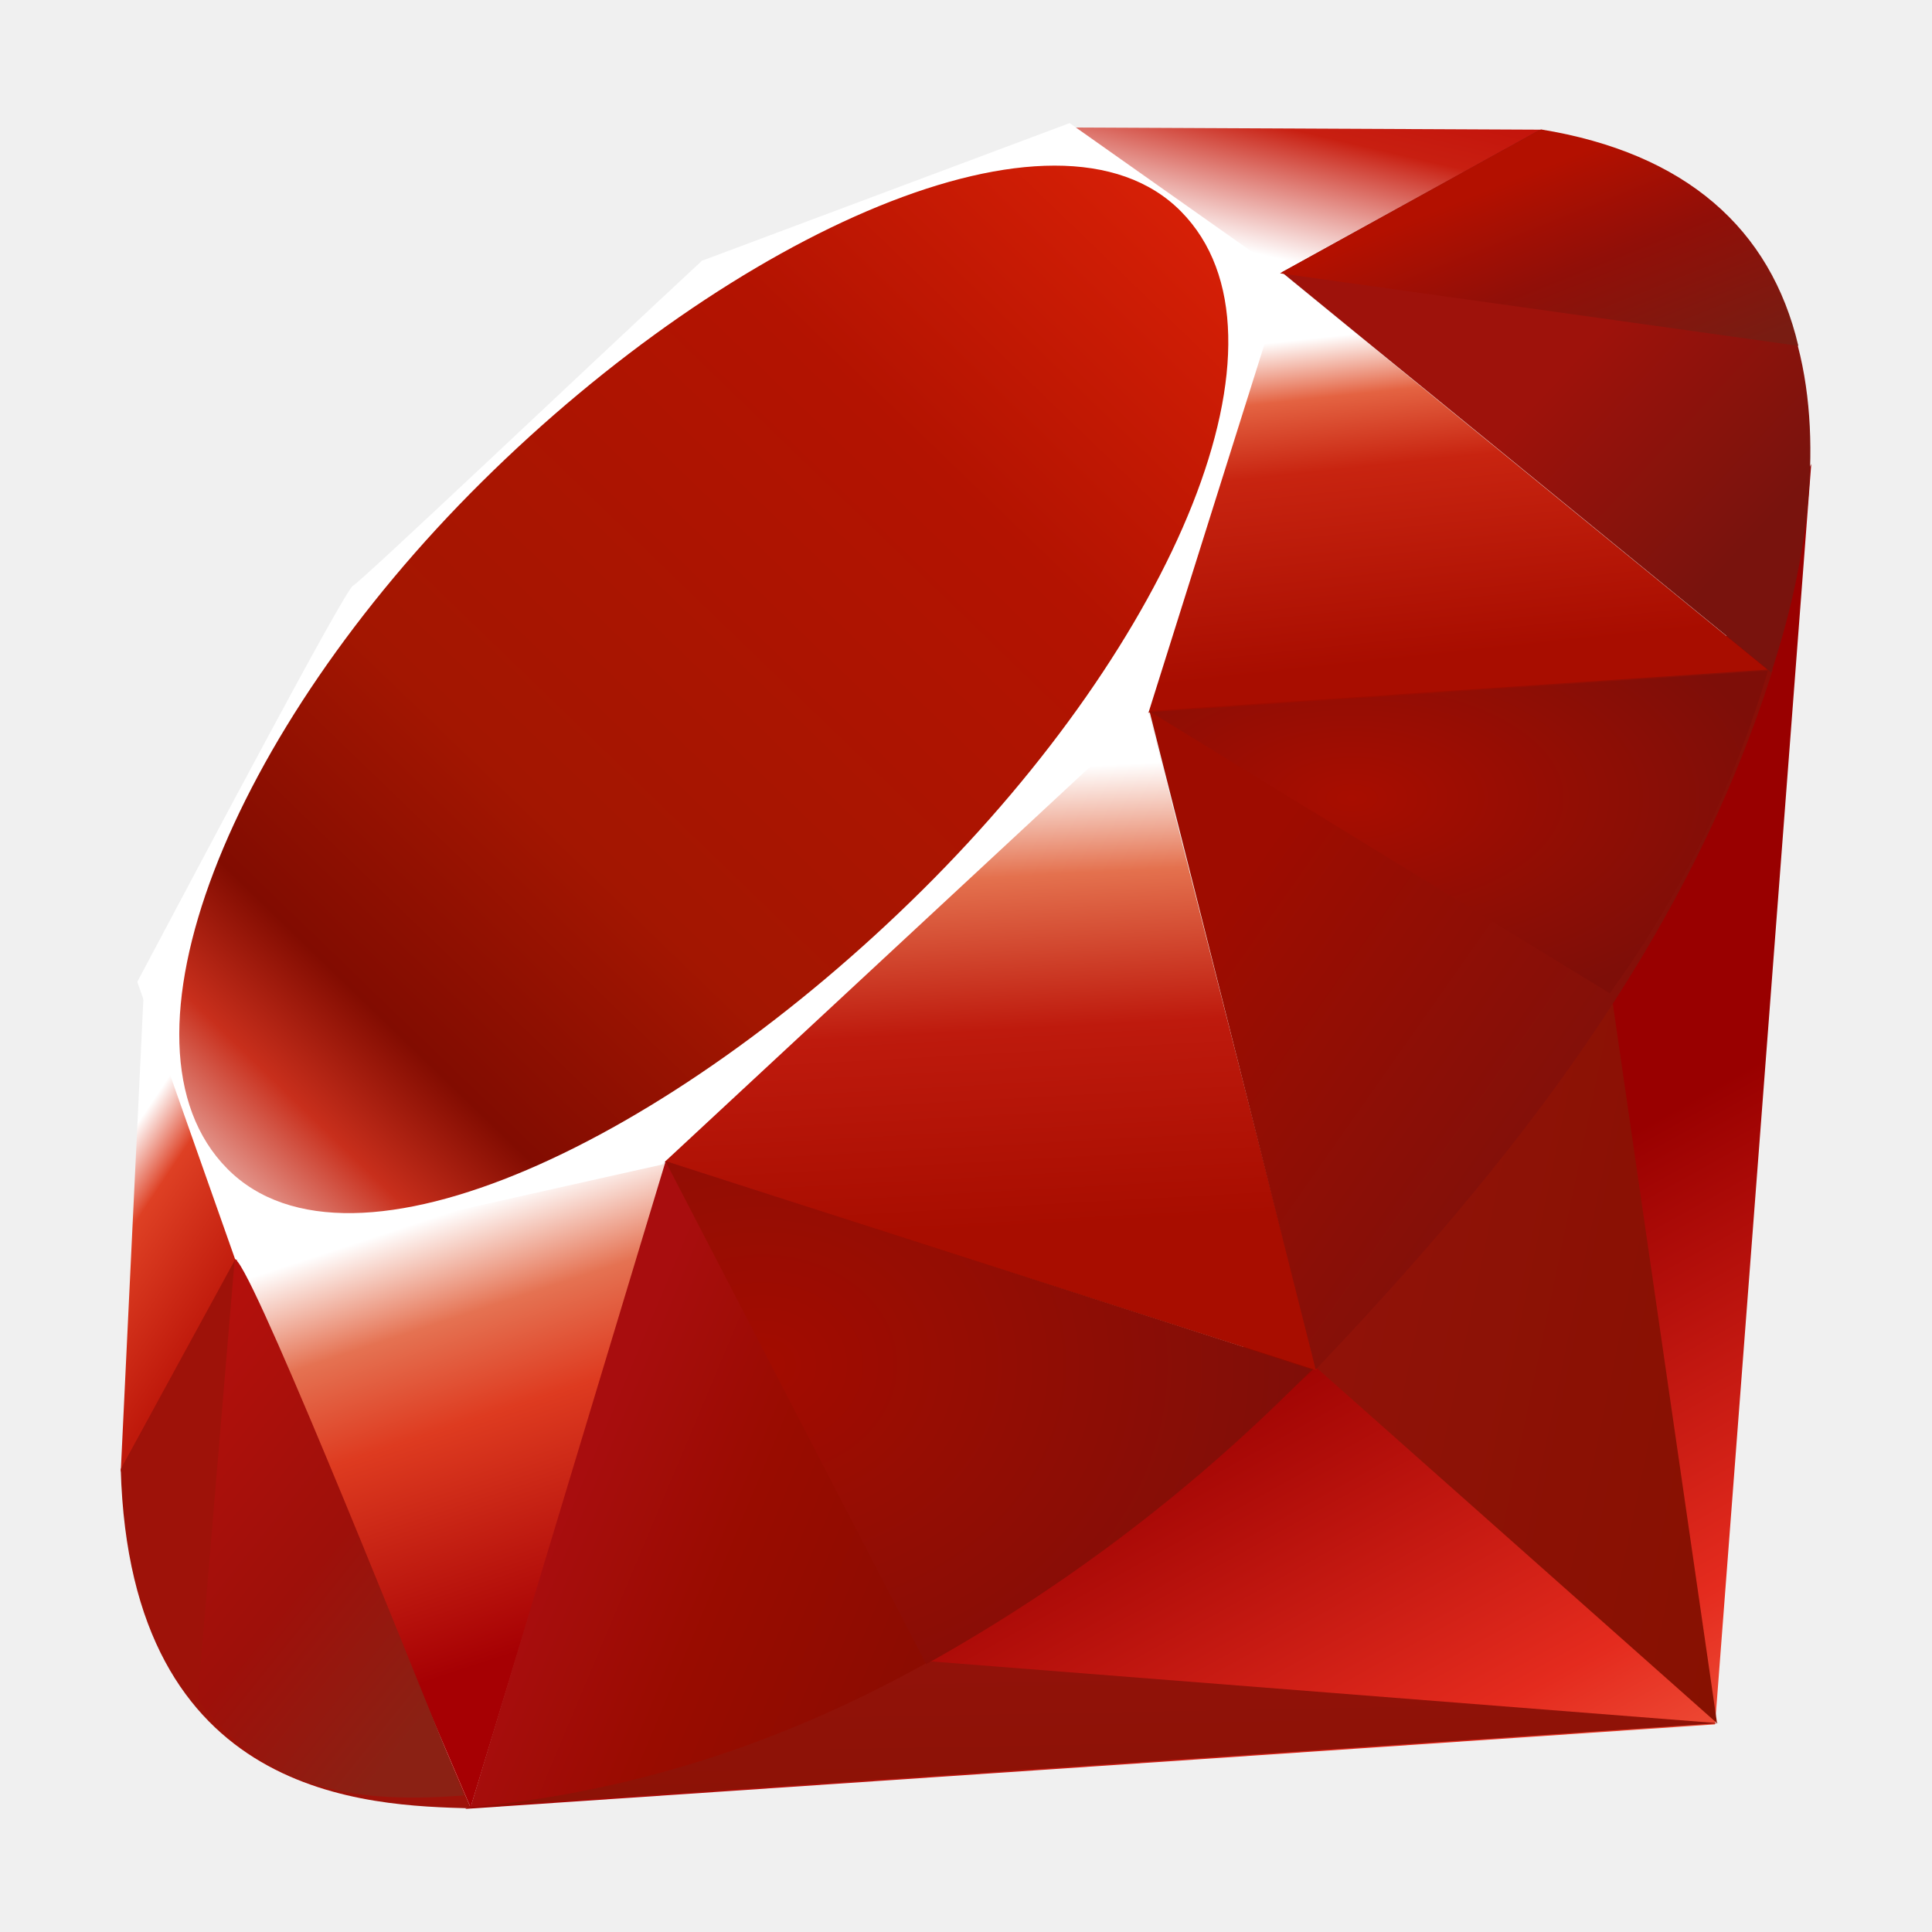
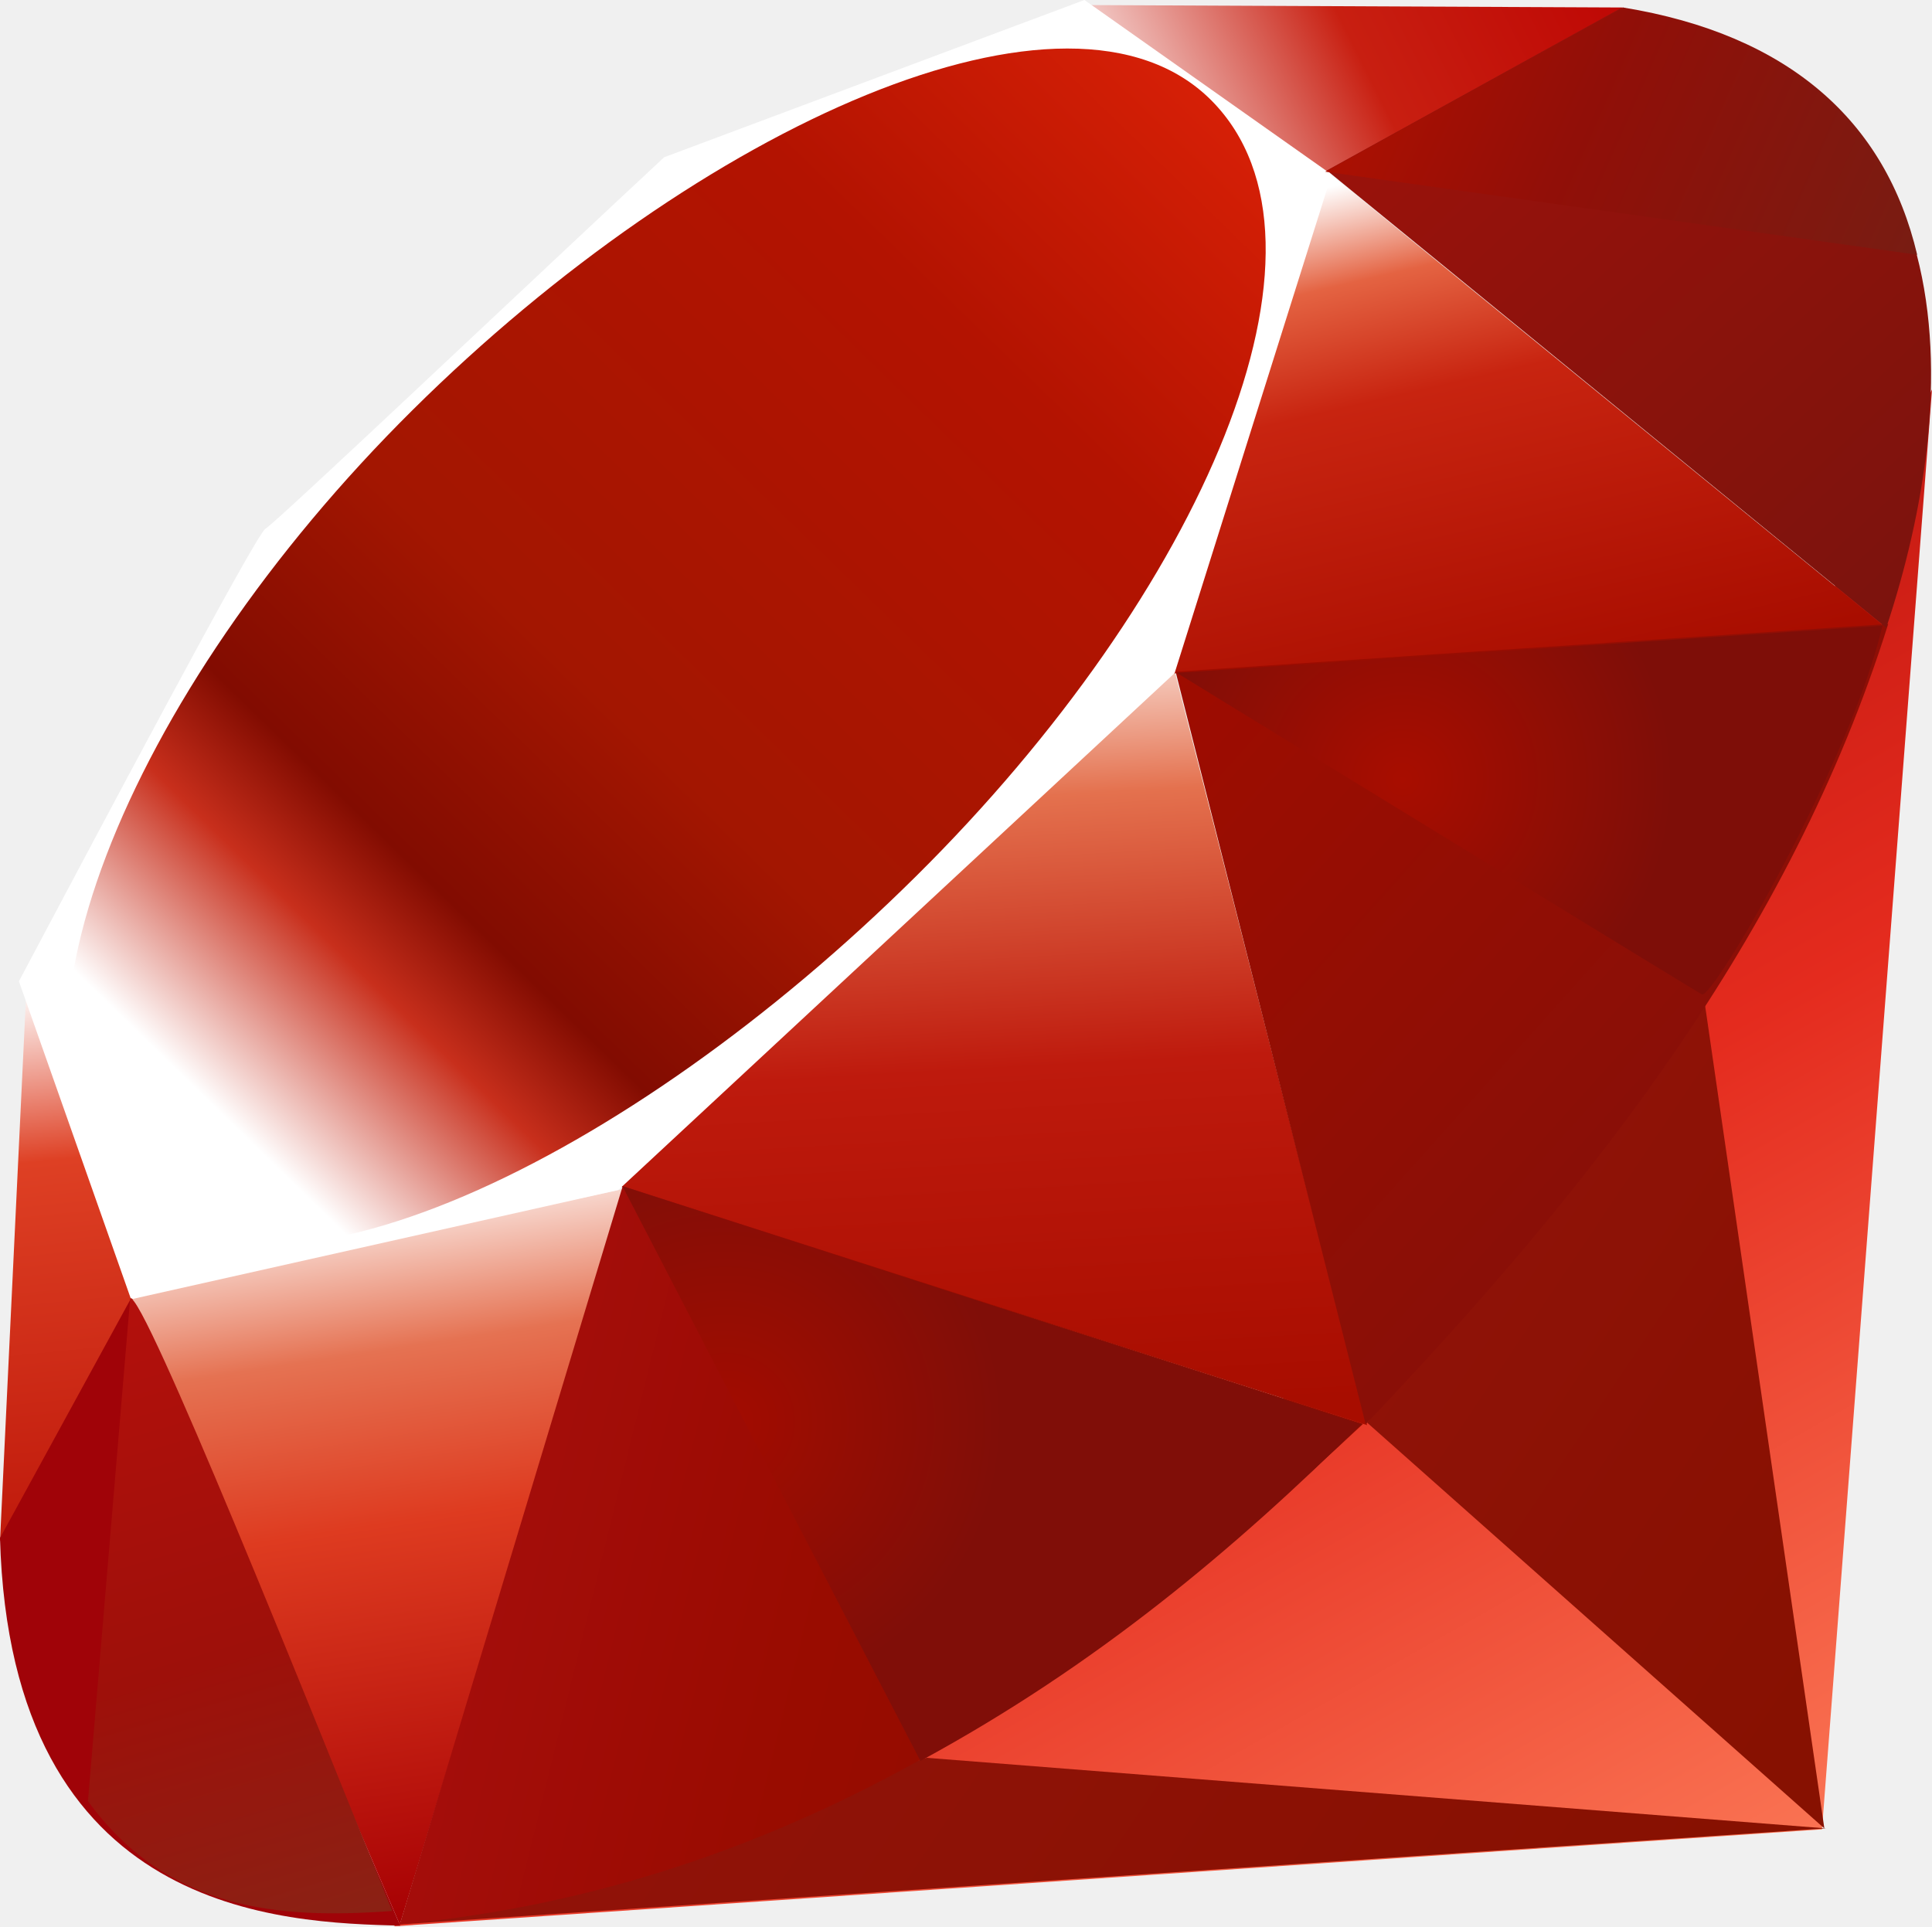
- <svg xmlns="http://www.w3.org/2000/svg" xmlns:xlink="http://www.w3.org/1999/xlink" viewBox="0 0 32 32">
+ <svg xmlns="http://www.w3.org/2000/svg" xmlns:xlink="http://www.w3.org/1999/xlink" viewBox="0 0 333333 332409" shape-rendering="geometricPrecision" text-rendering="geometricPrecision" image-rendering="optimizeQuality" fill-rule="evenodd" clip-rule="evenodd">
  <defs>
-     <linearGradient id="a" x1="-235.957" y1="-308.579" x2="-235.986" y2="-308.527" gradientTransform="matrix(202.935, 0, 0, -202.78, 47910.461, -62541.16)" gradientUnits="userSpaceOnUse">
+     <linearGradient id="h" gradientUnits="userSpaceOnUse" x1="7071.65" y1="170259" x2="16701.2" y2="266676">
+       <stop offset="0" stop-color="#fff" />
+       <stop offset="0" stop-color="#fff" />
+       <stop offset=".31" stop-color="#de4024" />
+       <stop offset=".988" stop-color="#bf190b" />
+       <stop offset="1" stop-color="#bf190b" />
+     </linearGradient>
+     <linearGradient id="p" gradientUnits="userSpaceOnUse" x1="229084" y1="283.071" x2="330328" y2="44973.6">
+       <stop offset="0" stop-color="#b31000" />
+       <stop offset="0" stop-color="#b31000" />
+       <stop offset=".439" stop-color="#910f08" />
+       <stop offset=".988" stop-color="#791c12" />
+       <stop offset="1" stop-color="#791c12" />
+     </linearGradient>
+     <linearGradient id="i" gradientUnits="userSpaceOnUse" x1="-2119.29" y1="232219" x2="232152" y2="-8677.95">
+       <stop offset="0" stop-color="#bd0012" />
+       <stop offset="0" stop-color="#bd0012" />
+       <stop offset=".071" stop-color="#fff" />
+       <stop offset=".169" stop-color="#fff" />
+       <stop offset=".271" stop-color="#c82f1c" />
+       <stop offset=".329" stop-color="#820c01" />
+       <stop offset=".459" stop-color="#a31601" />
+       <stop offset=".722" stop-color="#b31301" />
+       <stop offset=".988" stop-color="#e82609" />
+       <stop offset="1" stop-color="#e82609" />
+     </linearGradient>
+     <linearGradient id="l" gradientUnits="userSpaceOnUse" x1="338234" y1="111472" x2="232299" y2="-1778.74">
+       <stop offset="0" stop-color="#79130d" />
+       <stop offset="0" stop-color="#79130d" />
+       <stop offset=".988" stop-color="#9e120b" />
+       <stop offset="1" stop-color="#9e120b" />
+     </linearGradient>
+     <linearGradient id="e" gradientUnits="userSpaceOnUse" x1="163085" y1="105566" x2="170920" y2="246594">
+       <stop offset="0" stop-color="#fff" />
+       <stop offset="0" stop-color="#fff" />
+       <stop offset=".231" stop-color="#e4714e" />
+       <stop offset=".561" stop-color="#be1a0d" />
+       <stop offset=".988" stop-color="#a80d00" />
+       <stop offset="1" stop-color="#a80d00" />
+     </linearGradient>
+     <linearGradient id="g" gradientUnits="userSpaceOnUse" x1="192204" y1="37586.2" x2="275485" y2="-4054.72">
+       <stop offset="0" stop-color="#fff" />
+       <stop offset="0" stop-color="#fff" />
+       <stop offset=".541" stop-color="#c81f11" />
+       <stop offset=".988" stop-color="#bf0905" />
+       <stop offset="1" stop-color="#bf0905" />
+     </linearGradient>
+     <linearGradient id="o" gradientUnits="userSpaceOnUse" x1="57570.9" y1="331724" x2="25269.7" y2="222137">
+       <stop offset="0" stop-color="#8b2114" />
+       <stop offset="0" stop-color="#8b2114" />
+       <stop offset=".431" stop-color="#9e100a" />
+       <stop offset=".988" stop-color="#b3100c" />
+       <stop offset="1" stop-color="#b3100c" />
+     </linearGradient>
+     <linearGradient id="k" gradientUnits="userSpaceOnUse" x1="329979" y1="235589" x2="198630" y2="117866">
+       <stop offset="0" stop-color="#7e110b" />
+       <stop offset="0" stop-color="#7e110b" />
+       <stop offset=".988" stop-color="#9e0c00" />
+       <stop offset="1" stop-color="#9e0c00" />
+     </linearGradient>
+     <linearGradient id="d" gradientUnits="userSpaceOnUse" x1="55192.9" y1="204299" x2="74990.2" y2="332958">
+       <stop offset="0" stop-color="#fff" />
+       <stop offset="0" stop-color="#fff" />
+       <stop offset=".231" stop-color="#e57252" />
+       <stop offset=".459" stop-color="#de3b20" />
+       <stop offset=".988" stop-color="#a60003" />
+       <stop offset="1" stop-color="#a60003" />
+     </linearGradient>
+     <linearGradient id="j" gradientUnits="userSpaceOnUse" x1="237761" y1="289526" x2="66382.3" y2="247227">
+       <stop offset="0" stop-color="#8c0c01" />
+       <stop offset="0" stop-color="#8c0c01" />
+       <stop offset=".541" stop-color="#990c00" />
+       <stop offset=".988" stop-color="#a80d0e" />
+       <stop offset="1" stop-color="#a80d0e" />
+     </linearGradient>
+     <linearGradient id="b" gradientUnits="userSpaceOnUse" x1="280817" y1="341377" x2="120451" y2="58242.9">
      <stop offset="0" stop-color="#fb7655" />
-       <stop offset="0.41" stop-color="#e42b1e" />
-       <stop offset="0.99" stop-color="#900" />
+       <stop offset="0" stop-color="#fb7655" />
+       <stop offset=".412" stop-color="#e42b1e" />
+       <stop offset=".988" stop-color="#900" />
      <stop offset="1" stop-color="#900" />
    </linearGradient>
-     <linearGradient id="b" x1="-235.571" y1="-309.087" x2="-235.697" y2="-309.041" gradientTransform="matrix(60.308, 0, 0, -111.778, 14236.351, -34525.395)" gradientUnits="userSpaceOnUse">
+     <linearGradient id="f" gradientUnits="userSpaceOnUse" x1="252884" y1="26798" x2="274244" y2="118849">
+       <stop offset="0" stop-color="#fff" />
+       <stop offset="0" stop-color="#fff" />
+       <stop offset=".18" stop-color="#e46342" />
+       <stop offset=".4" stop-color="#c82410" />
+       <stop offset=".988" stop-color="#a80d00" />
+       <stop offset="1" stop-color="#a80d00" />
+     </linearGradient>
+     <linearGradient id="a" gradientUnits="userSpaceOnUse" x1="266981" y1="368095" x2="116823" y2="267330">
      <stop offset="0" stop-color="#871101" />
-       <stop offset="0.99" stop-color="#911209" />
+       <stop offset="0" stop-color="#871101" />
+       <stop offset=".988" stop-color="#911209" />
      <stop offset="1" stop-color="#911209" />
    </linearGradient>
-     <linearGradient id="c" x1="-235.896" y1="-313.362" x2="-235.937" y2="-313.129" gradientTransform="matrix(188.32, 0, 0, -21.986, 44447.302, -6856.882)" xlink:href="#b" />
-     <linearGradient id="d" x1="-233.515" y1="-309.082" x2="-233.497" y2="-309.161" gradientTransform="matrix(65.222, 0, 0, -97.1, 15237.802, -29991.814)" gradientUnits="userSpaceOnUse">
-       <stop offset="0" stop-color="#fff" />
-       <stop offset="0.23" stop-color="#e57252" />
-       <stop offset="0.46" stop-color="#de3b20" />
-       <stop offset="0.99" stop-color="#a60003" />
-       <stop offset="1" stop-color="#a60003" />
-     </linearGradient>
-     <linearGradient id="e" x1="-235.314" y1="-309.534" x2="-235.31" y2="-309.607" gradientTransform="matrix(105.32, 0, 0, -106.825, 24798.925, -33053.152)" gradientUnits="userSpaceOnUse">
-       <stop offset="0" stop-color="#fff" />
-       <stop offset="0.23" stop-color="#e4714e" />
-       <stop offset="0.56" stop-color="#be1a0d" />
-       <stop offset="0.99" stop-color="#a80d00" />
-       <stop offset="1" stop-color="#a80d00" />
-     </linearGradient>
-     <linearGradient id="f" x1="-235.882" y1="-311.851" x2="-235.869" y2="-311.935" gradientTransform="matrix(94.321, 0, 0, -66.418, 22271.499, -20707.004)" gradientUnits="userSpaceOnUse">
-       <stop offset="0" stop-color="#fff" />
-       <stop offset="0.18" stop-color="#e46342" />
-       <stop offset="0.4" stop-color="#c82410" />
-       <stop offset="0.99" stop-color="#a80d00" />
-       <stop offset="1" stop-color="#a80d00" />
-     </linearGradient>
-     <linearGradient id="g" x1="-235.412" y1="-321.074" x2="-235.333" y2="-320.958" gradientTransform="matrix(70.767, 0, 0, -24.301, 16678.116, -7798.647)" gradientUnits="userSpaceOnUse">
-       <stop offset="0" stop-color="#fff" />
-       <stop offset="0.54" stop-color="#c81f11" />
-       <stop offset="0.99" stop-color="#bf0905" />
-       <stop offset="1" stop-color="#bf0905" />
-     </linearGradient>
-     <linearGradient id="h" x1="-223.821" y1="-310.116" x2="-223.796" y2="-310.18" gradientTransform="matrix(18.177, 0, 0, -72.645, 4071.017, -22510.233)" gradientUnits="userSpaceOnUse">
-       <stop offset="0" stop-color="#fff" />
-       <stop offset="0.31" stop-color="#de4024" />
-       <stop offset="0.99" stop-color="#bf190b" />
-       <stop offset="1" stop-color="#bf190b" />
-     </linearGradient>
-     <linearGradient id="i" x1="-235.561" y1="-309.258" x2="-235.424" y2="-309.116" gradientTransform="matrix(158.162, 0, 0, -157.937, 37256.313, -48819.382)" gradientUnits="userSpaceOnUse">
-       <stop offset="0" stop-color="#bd0012" />
-       <stop offset="0.07" stop-color="#fff" />
-       <stop offset="0.17" stop-color="#fff" />
-       <stop offset="0.27" stop-color="#c82f1c" />
-       <stop offset="0.33" stop-color="#820c01" />
-       <stop offset="0.46" stop-color="#a31601" />
-       <stop offset="0.72" stop-color="#b31301" />
-       <stop offset="0.99" stop-color="#e82609" />
-       <stop offset="1" stop-color="#e82609" />
-     </linearGradient>
-     <linearGradient id="j" x1="-235.424" y1="-309.143" x2="-235.476" y2="-309.126" gradientTransform="matrix(127.074, 0, 0, -97.409, 29932.229, -30086.947)" gradientUnits="userSpaceOnUse">
-       <stop offset="0" stop-color="#8c0c01" />
-       <stop offset="0.54" stop-color="#990c00" />
-       <stop offset="0.99" stop-color="#a80d0e" />
-       <stop offset="1" stop-color="#a80d0e" />
-     </linearGradient>
-     <linearGradient id="k" x1="-235.839" y1="-309.604" x2="-235.901" y2="-309.555" gradientTransform="matrix(94.011, 0, 0, -105.603, 22198.743, -32676.856)" gradientUnits="userSpaceOnUse">
-       <stop offset="0" stop-color="#7e110b" />
-       <stop offset="0.99" stop-color="#9e0c00" />
-       <stop offset="1" stop-color="#9e0c00" />
-     </linearGradient>
-     <linearGradient id="l" x1="-235.854" y1="-311.24" x2="-235.891" y2="-311.202" gradientTransform="matrix(79.702, 0, 0, -81.791, 18827.397, -25447.905)" gradientUnits="userSpaceOnUse">
-       <stop offset="0" stop-color="#79130d" />
-       <stop offset="0.99" stop-color="#9e120b" />
-       <stop offset="1" stop-color="#9e120b" />
-     </linearGradient>
-     <radialGradient id="m" cx="-235.882" cy="-312.543" r="0.076" gradientTransform="matrix(93.113, 0, 0, -48.655, 21986.073, -15193.61)" gradientUnits="userSpaceOnUse">
+     <linearGradient id="c" gradientUnits="userSpaceOnUse" xlink:href="#a" x1="325352" y1="275997" x2="225296" y2="208853" />
+     <radialGradient id="m" gradientUnits="userSpaceOnUse" cx="241981" cy="134492" r="47248" fx="241981" fy="134492">
      <stop offset="0" stop-color="#a80d00" />
-       <stop offset="0.99" stop-color="#7e0e08" />
+       <stop offset="0" stop-color="#a80d00" />
+       <stop offset=".988" stop-color="#7e0e08" />
      <stop offset="1" stop-color="#7e0e08" />
    </radialGradient>
-     <radialGradient id="n" cx="-235.282" cy="-309.704" r="0.097" gradientTransform="matrix(97.434, 0, 0, -75.848, 22937.057, -23467.84)" gradientUnits="userSpaceOnUse">
+     <radialGradient id="n" gradientUnits="userSpaceOnUse" cx="125226" cy="245350" r="48389.8" fx="125226" fy="245350">
      <stop offset="0" stop-color="#a30c00" />
-       <stop offset="0.99" stop-color="#800e08" />
+       <stop offset="0" stop-color="#a30c00" />
+       <stop offset=".988" stop-color="#800e08" />
      <stop offset="1" stop-color="#800e08" />
    </radialGradient>
-     <linearGradient id="o" x1="-231.241" y1="-309.435" x2="-231.299" y2="-309.337" gradientTransform="matrix(40.137, 0, 0, -81.143, 9286.998, -25078.589)" gradientUnits="userSpaceOnUse">
-       <stop offset="0" stop-color="#8b2114" />
-       <stop offset="0.43" stop-color="#9e100a" />
-       <stop offset="0.99" stop-color="#b3100c" />
-       <stop offset="1" stop-color="#b3100c" />
-     </linearGradient>
-     <linearGradient id="p" x1="-235.898" y1="-317.466" x2="-235.831" y2="-317.537" gradientTransform="matrix(78.099, 0, 0, -32.624, 18447.361, -10353.553)" gradientUnits="userSpaceOnUse">
-       <stop offset="0" stop-color="#b31000" />
-       <stop offset="0.44" stop-color="#910f08" />
-       <stop offset="0.99" stop-color="#791c12" />
-       <stop offset="1" stop-color="#791c12" />
-     </linearGradient>
  </defs>
-   <path d="M23.693,20.469,7.707,29.961l20.7-1.4L30,7.685Z" style="fill:url(#a)" />
-   <path d="M28.44,28.542,26.661,16.263l-4.846,6.4Z" style="fill:url(#b)" />
-   <path d="M28.464,28.542,15.43,27.519,7.776,29.934Z" style="fill:url(#c)" />
-   <path d="M7.794,29.937,11.05,19.27,3.885,20.8Z" style="fill:url(#d)" />
-   <path d="M21.813,22.7l-3-11.735L10.243,19Z" style="fill:url(#e)" />
-   <path d="M29.32,11.127l-8.1-6.619-2.257,7.3Z" style="fill:url(#f)" />
-   <path d="M25.53,2.148,20.763,4.782l-3.007-2.67Z" style="fill:url(#g)" />
-   <path d="M2,24.38l2-3.642L2.382,16.4Z" style="fill:url(#h)" />
-   <path d="M2.274,16.263,3.9,20.873l7.062-1.584L19.024,11.8,21.3,4.569l-3.583-2.53-6.091,2.28C9.706,6.1,5.982,9.635,5.848,9.7s-2.459,4.464-3.574,6.562Z" style="fill:#fff" />
-   <path d="M7.981,7.981C12.14,3.858,17.5,1.421,19.559,3.5s-.124,7.121-4.283,11.244S5.821,21.434,3.765,19.358,3.822,12.1,7.981,7.981Z" style="fill:url(#i)" />
-   <path d="M7.794,29.933l3.231-10.7,10.729,3.447c-3.879,3.638-8.194,6.713-13.96,7.254Z" style="fill:url(#j)" />
-   <path d="M19.038,11.774l2.754,10.91c3.24-3.407,6.149-7.07,7.573-11.6l-10.328.691Z" style="fill:url(#k)" />
-   <path d="M29.337,11.139c1.1-3.327,1.357-8.1-3.841-8.985L21.231,4.509l8.106,6.629Z" style="fill:url(#l)" />
-   <path d="M2,24.332c.153,5.49,4.114,5.572,5.8,5.62l-3.9-9.1L2,24.332Z" style="fill:#9e1209" />
-   <path d="M19.053,11.791c2.49,1.531,7.509,4.6,7.61,4.661a17.552,17.552,0,0,0,2.619-5.343l-10.229.683Z" style="fill:url(#m)" />
-   <path d="M11.021,19.232l4.319,8.332a27.924,27.924,0,0,0,6.385-4.88l-10.7-3.452Z" style="fill:url(#n)" />
-   <path d="M3.887,20.861l-.612,7.287c1.155,1.577,2.743,1.714,4.409,1.591-1.205-3-3.614-9-3.8-8.878Z" style="fill:url(#o)" />
-   <path d="M21.206,4.528l8.58,1.2c-.458-1.94-1.864-3.192-4.261-3.584l-4.319,2.38Z" style="fill:url(#p)" />
+   <path d="M67935 332408l246420-16722 18978-248474-75085 152190L67935 332408z" fill="url(#b)" />
+   <path d="M235889 245513l78870 70004-21181-146183-57690 76180z" fill="url(#c)" />
+   <path d="M68759 332089l246286-16572-155167-12181-91119 28753z" fill="url(#a)" />
+   <path d="M22443 223372l46535 108750 38762-126987-85297 18237z" fill="url(#d)" />
+   <path d="M98133 201905l137738 44028-35666-139706-102072 95678z" fill="url(#e)" />
+   <path d="M201887 116254l123353-8059-96486-78803-26867 86862z" fill="url(#f)" />
+   <path d="M187570 875l92549 420-56747 31361L187570 875z" fill="url(#g)" />
+   <path d="M4541 170966L0 265971l23772-43356-19231-51649z" fill="url(#h)" />
+   <path d="M3263 169333l19348 54880 84069-18859 95981-89201 27087-86038L187099 0l-72511 27137C91740 48387 47409 90429 45812 91220c-1581 807-29274 53146-42548 78113z" fill="#fff" />
+   <path d="M71198 70745c49513-49092 113343-78097 137839-53382 24478 24715-1481 84776-50994 133851-49513 49076-112552 79679-137031 54964-24496-24697 672-86357 50186-135433z" fill="url(#i)" />
+   <path d="M68978 332072l38459-127391 127728 41033c-46182 43305-97545 79914-166187 86357z" fill="url(#j)" />
+   <path d="M202830 115901l32789 129880c38578-40562 73202-84170 90159-138107l-122948 8227z" fill="url(#k)" />
+   <path d="M325443 108330c13122-39604 16150-96419-45728-106967l-50775 28045 96503 78922z" fill="url(#l)" />
+   <path d="M0 265398c1816 65361 48974 66337 69062 66909L22662 223944 1 265398z" fill="#a00308" />
+   <path d="M203015 116103c29643 18219 89386 54811 90597 55485 1884 1059 25757-40260 31175-63612l-121772 8126z" fill="url(#m)" />
+   <path d="M107387 204681l51414 99194c30402-16488 54207-36575 76011-58094l-127425-41100z" fill="url(#n)" />
+   <path d="M22459 224078l-7284 86745c13745 18776 32655 20407 52491 18944-14350-35717-43019-107135-45206-105689z" fill="url(#o)" />
+   <path d="M228637 29627l102138 14334c-5451-23099-22191-38005-50724-42665l-51414 28331z" fill="url(#p)" />
</svg>
